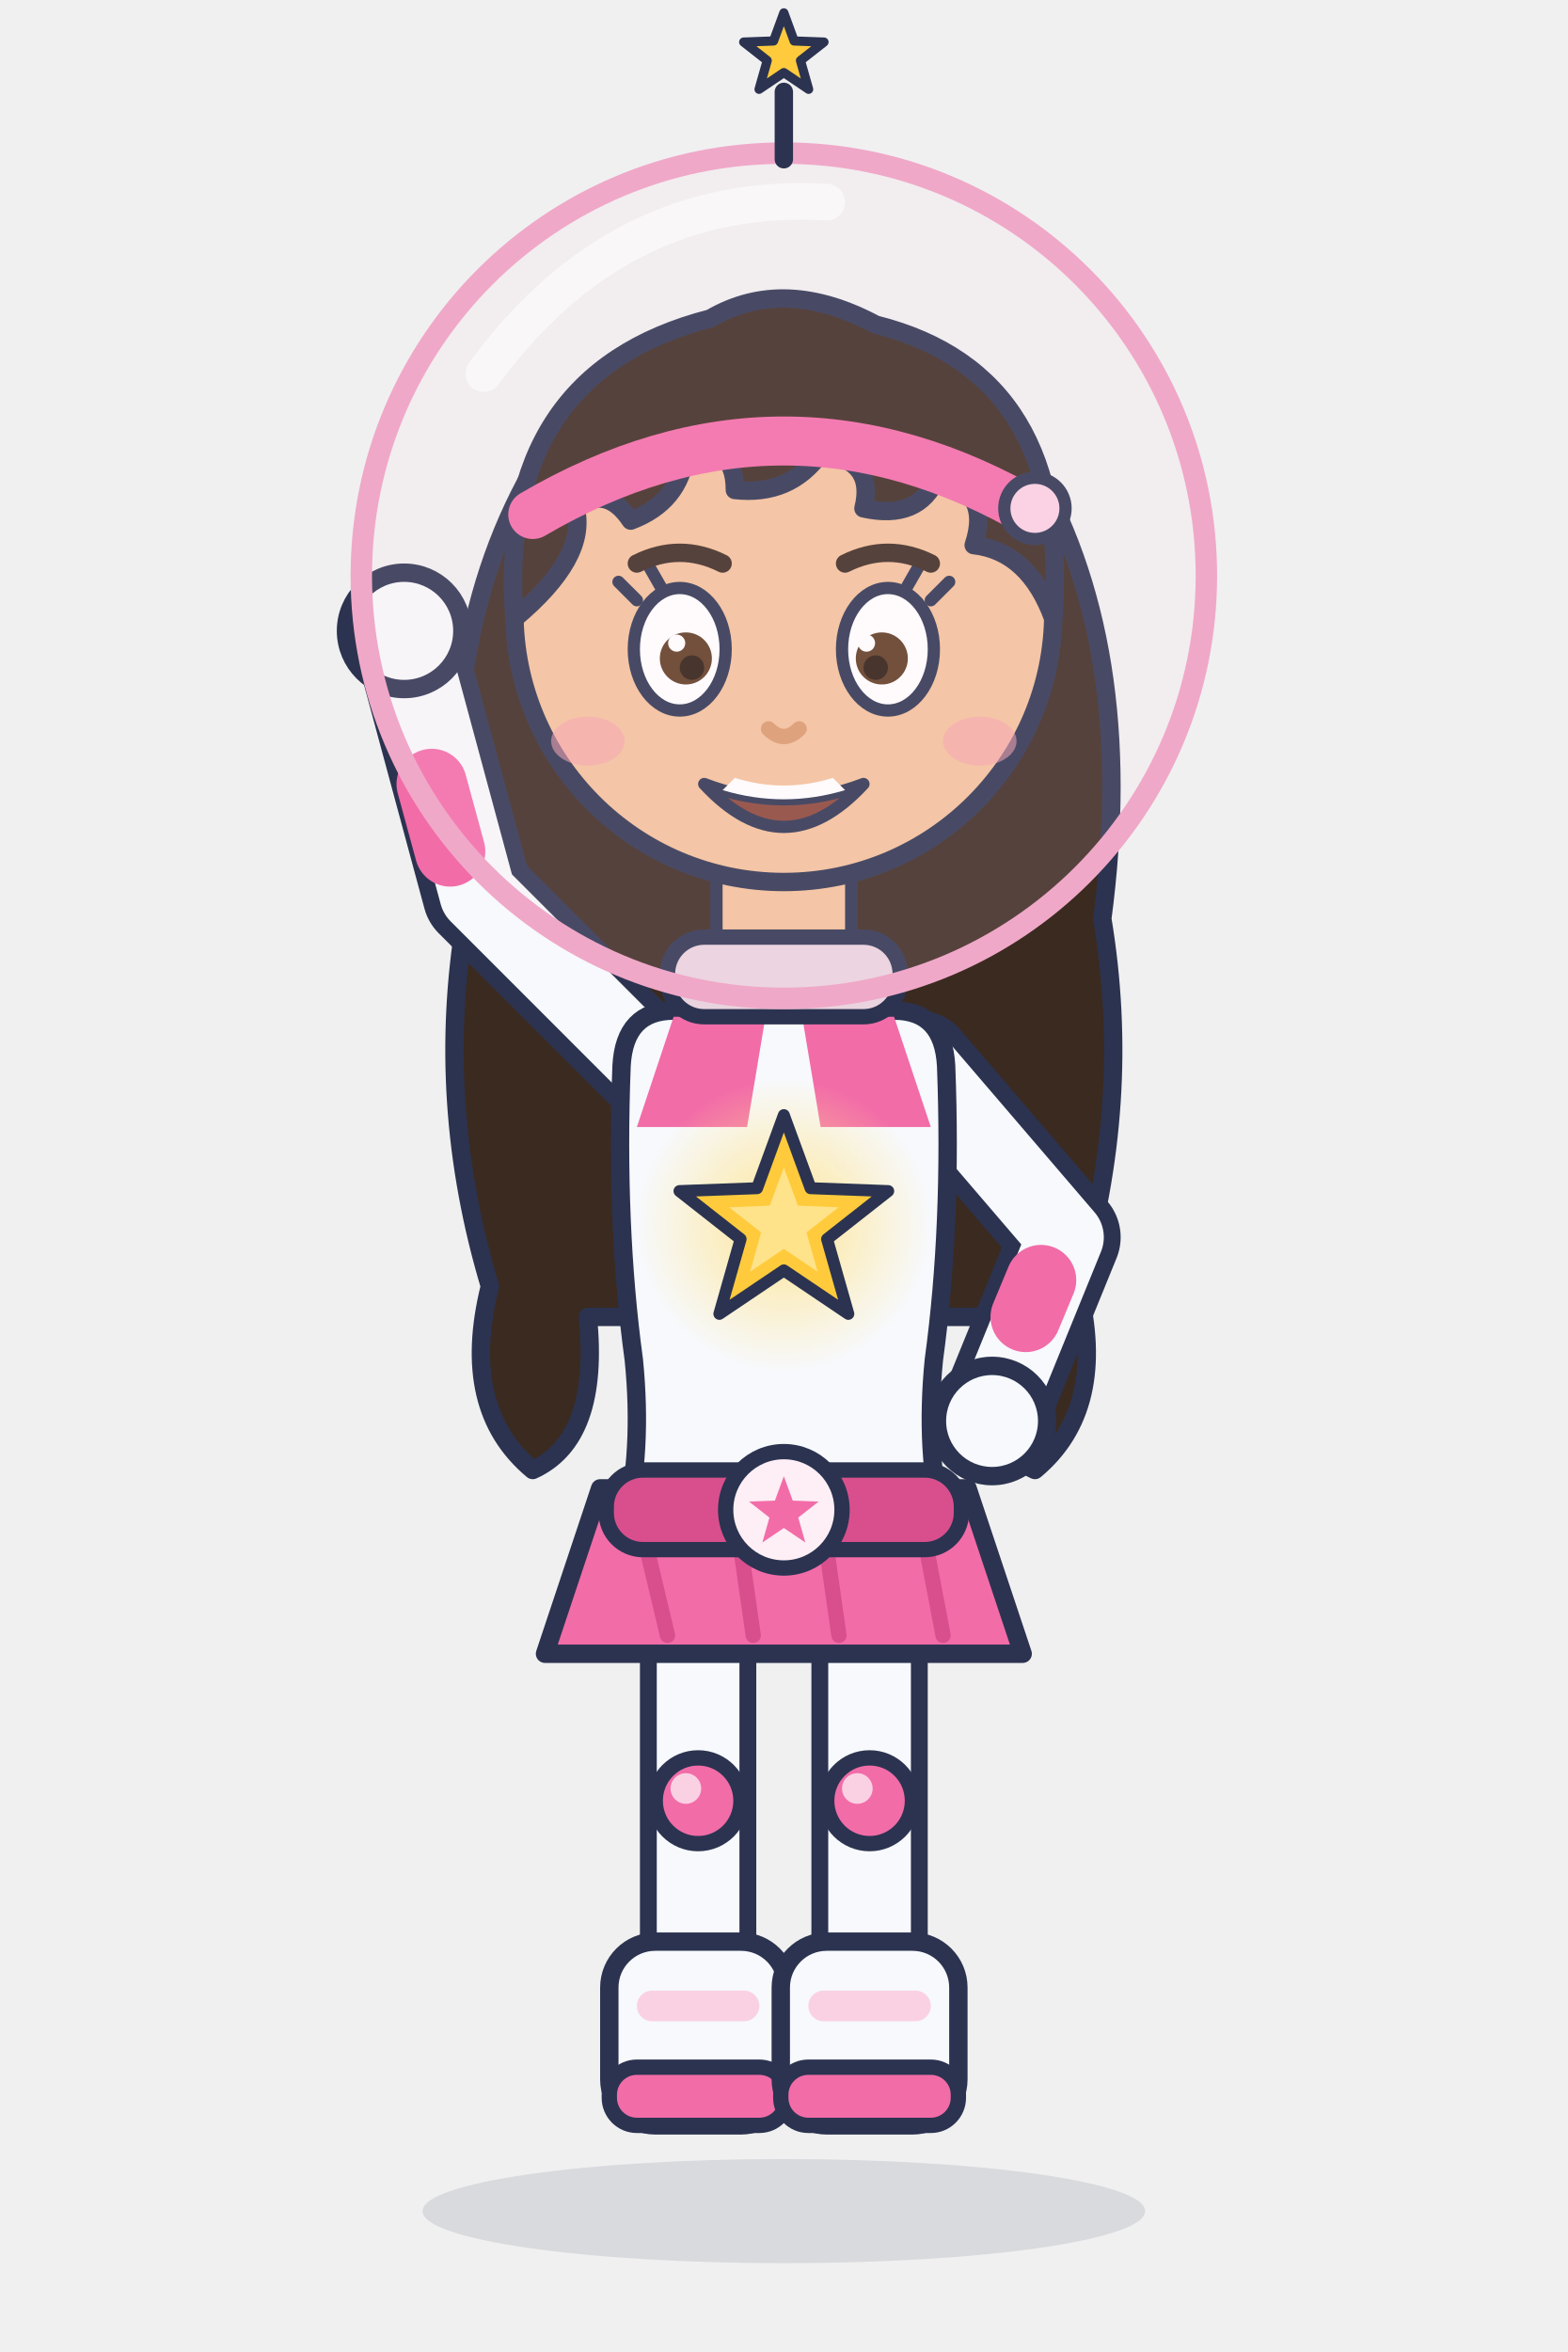
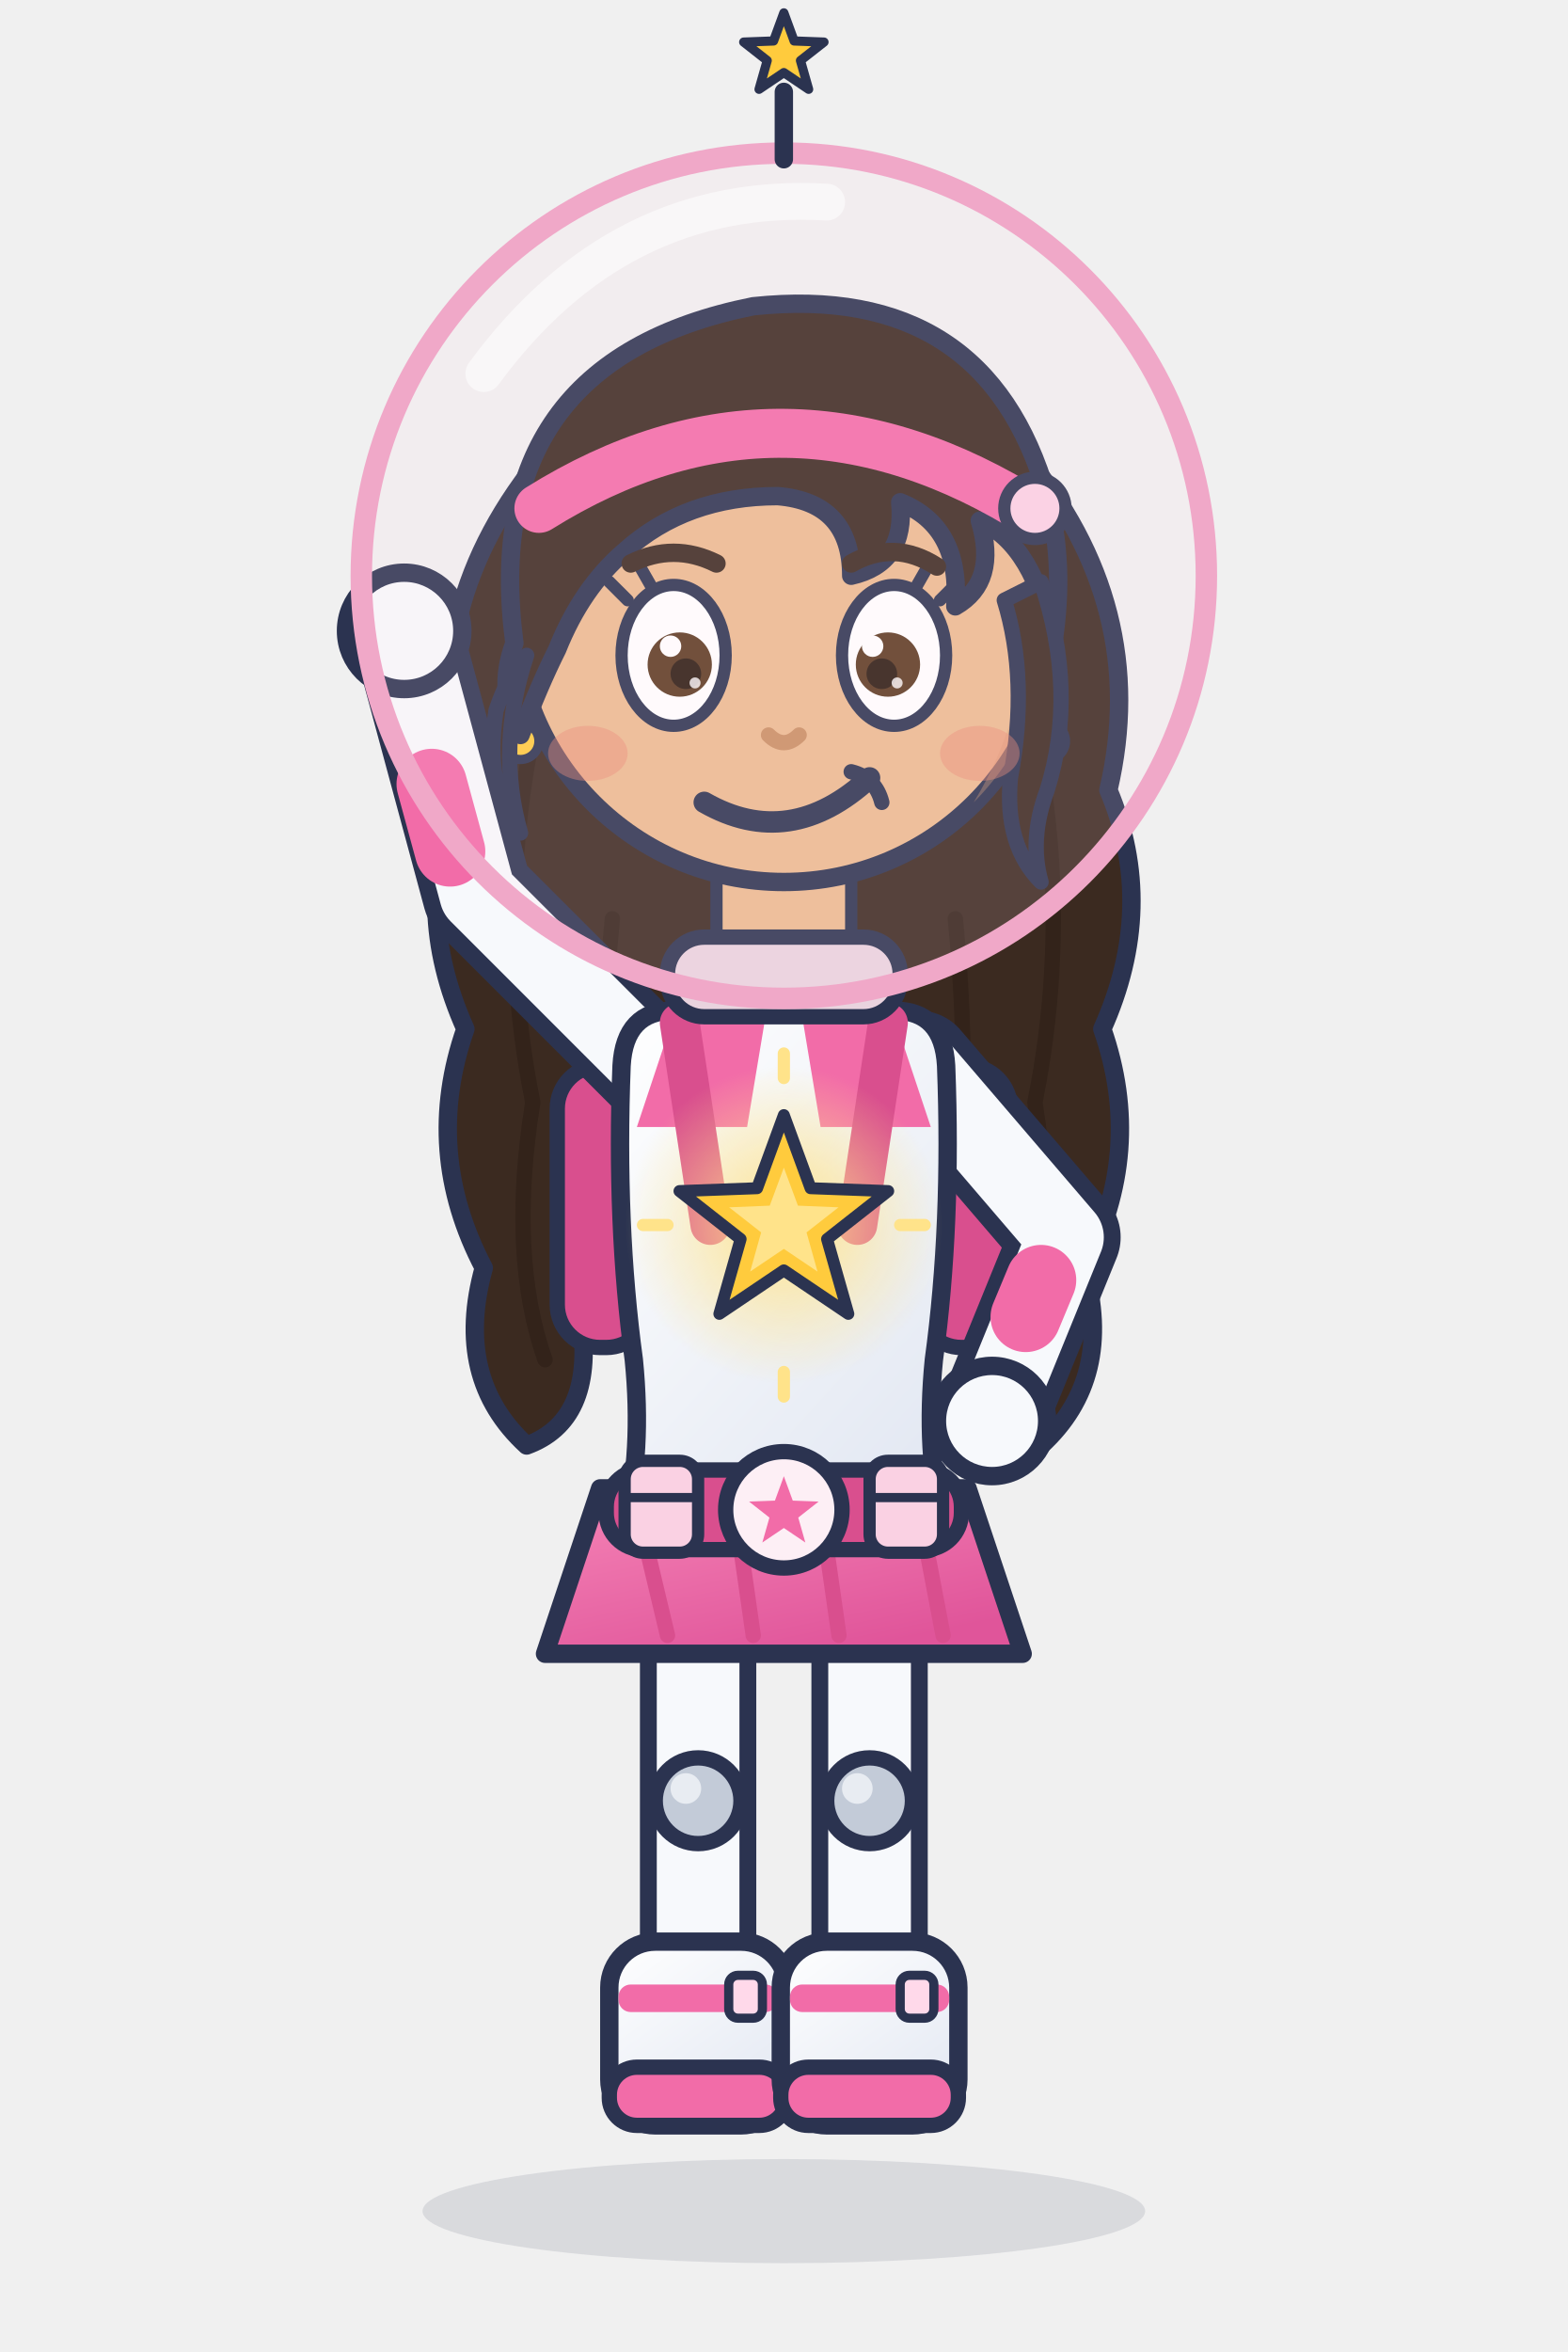
<svg xmlns="http://www.w3.org/2000/svg" viewBox="0 0 512 768" width="512" height="768">
  <defs>
-     <radialGradient id="brillo_estrella" cx="50%" cy="50%" r="50%">
-       <stop offset="0%" stop-color="#FFE38A" stop-opacity="0.9" />
+     <radialGradient id="brillo_estrella_n" cx="50%" cy="50%" r="50%">
+       <stop offset="0%" stop-color="#FFE38A" stop-opacity="0.95" />
      <stop offset="100%" stop-color="#FFE38A" stop-opacity="0" />
    </radialGradient>
+     <linearGradient id="traje_blanco_n" x1="0" y1="0" x2="0.7" y2="1">
+       <stop offset="0%" stop-color="#FFFFFF" />
+       <stop offset="100%" stop-color="#E4E9F3" />
+     </linearGradient>
+     <linearGradient id="rosa_n" x1="0" y1="0" x2="0.6" y2="1">
+       <stop offset="0%" stop-color="#F685B7" />
+       <stop offset="100%" stop-color="#E0559A" />
+     </linearGradient>
  </defs>
  <ellipse cx="256" cy="722" rx="118" ry="17" fill="#2B3350" opacity="0.12" />
-   <path d="M 176 150 Q 140 210 152 300 Q 142 360 160 420 Q 150 460 174 480 Q 196 470 192 430            L 320 430 Q 316 470 338 480 Q 362 460 352 420 Q 370 360 360 300 Q 372 210 336 150 Z" fill="#3B2A20" stroke="#2B3350" stroke-width="6" stroke-linejoin="round" />
+   <path d="M 178 148 Q 136 198 150 258 Q 134 296 152 336 Q 138 376 158 414 Q 148 450 172 472 Q 194 464 190 432 L 322 432 Q 318 464 340 472 Q 364 450 354 414 Q 374 376 360 336 Q 378 296 362 258 Q 376 198 334 148 Z" fill="#3B2A20" stroke="#2B3350" stroke-width="6" stroke-linejoin="round" />
+   <g fill="none" stroke="#2B1D15" stroke-width="5" stroke-linecap="round" opacity="0.55">
+     <path d="M 174 240 Q 162 300 174 360 Q 166 410 178 444" />
+     <path d="M 338 240 Q 350 300 338 360 Q 346 410 334 444" />
+     <path d="M 200 300 Q 194 360 202 420" />
+     <path d="M 312 300 Q 318 360 310 420" />
+   </g>
+   <rect x="182" y="348" width="30" height="92" rx="14" fill="#D94F8E" stroke="#2B3350" stroke-width="5" />
+   <rect x="300" y="348" width="30" height="92" rx="14" fill="#D94F8E" stroke="#2B3350" stroke-width="5" />
  <g stroke-linecap="round" stroke-linejoin="round" fill="none">
    <path d="M 212 348 L 156 292 L 136 218" stroke="#2B3350" stroke-width="36" />
    <path d="M 212 348 L 156 292 L 136 218" stroke="#F7F9FC" stroke-width="25" />
    <path d="M 147 278 L 141 256" stroke="#F26CA8" stroke-width="23" />
  </g>
  <circle cx="132" cy="206" r="19" fill="#F7F9FC" stroke="#2B3350" stroke-width="6" />
  <g stroke-linecap="round" stroke-linejoin="round" fill="none">
    <path d="M 300 348 L 348 404 L 326 458" stroke="#2B3350" stroke-width="36" />
    <path d="M 300 348 L 348 404 L 326 458" stroke="#F7F9FC" stroke-width="25" />
    <path d="M 340 418 L 335 430" stroke="#F26CA8" stroke-width="23" />
  </g>
  <circle cx="324" cy="464" r="18" fill="#F7F9FC" stroke="#2B3350" stroke-width="6" />
  <g stroke-linecap="round" fill="none">
    <path d="M 228 510 L 228 640" stroke="#2B3350" stroke-width="38" />
    <path d="M 228 510 L 228 640" stroke="#F7F9FC" stroke-width="27" />
    <path d="M 284 510 L 284 640" stroke="#2B3350" stroke-width="38" />
    <path d="M 284 510 L 284 640" stroke="#F7F9FC" stroke-width="27" />
  </g>
-   <circle cx="228" cy="588" r="14" fill="#F26CA8" stroke="#2B3350" stroke-width="5" />
-   <circle cx="284" cy="588" r="14" fill="#F26CA8" stroke="#2B3350" stroke-width="5" />
-   <circle cx="224" cy="584" r="5" fill="#FAD1E3" />
-   <circle cx="280" cy="584" r="5" fill="#FAD1E3" />
+   <circle cx="228" cy="588" r="14" fill="#C3CBD8" stroke="#2B3350" stroke-width="5" />
+   <circle cx="284" cy="588" r="14" fill="#C3CBD8" stroke="#2B3350" stroke-width="5" />
+   <circle cx="224" cy="584" r="5" fill="#E8ECF2" />
+   <circle cx="280" cy="584" r="5" fill="#E8ECF2" />
  <g>
-     <rect x="199" y="634" width="58" height="60" rx="15" fill="#F7F9FC" stroke="#2B3350" stroke-width="6" />
+     <rect x="199" y="634" width="58" height="60" rx="15" fill="url(#traje_blanco_n)" stroke="#2B3350" stroke-width="6" />
    <rect x="199" y="675" width="58" height="19" rx="9" fill="#F26CA8" stroke="#2B3350" stroke-width="5" />
-     <rect x="208" y="650" width="40" height="10" rx="5" fill="#FAD1E3" />
-     <rect x="255" y="634" width="58" height="60" rx="15" fill="#F7F9FC" stroke="#2B3350" stroke-width="6" />
+     <rect x="202" y="648" width="52" height="9" rx="4" fill="#F26CA8" />
+     <rect x="238" y="645" width="11" height="14" rx="3" fill="#FFD9EA" stroke="#2B3350" stroke-width="3" />
+     <rect x="255" y="634" width="58" height="60" rx="15" fill="url(#traje_blanco_n)" stroke="#2B3350" stroke-width="6" />
    <rect x="255" y="675" width="58" height="19" rx="9" fill="#F26CA8" stroke="#2B3350" stroke-width="5" />
-     <rect x="264" y="650" width="40" height="10" rx="5" fill="#FAD1E3" />
+     <rect x="258" y="648" width="52" height="9" rx="4" fill="#F26CA8" />
+     <rect x="294" y="645" width="11" height="14" rx="3" fill="#FFD9EA" stroke="#2B3350" stroke-width="3" />
  </g>
-   <path d="M 196 486 L 316 486 L 334 540 L 178 540 Z" fill="#F26CA8" stroke="#2B3350" stroke-width="6" stroke-linejoin="round" />
+   <path d="M 196 486 L 316 486 L 334 540 L 178 540 Z" fill="url(#rosa_n)" stroke="#2B3350" stroke-width="6" stroke-linejoin="round" />
  <path d="M 208 492 L 218 534 M 240 492 L 246 534 M 268 492 L 274 534 M 300 492 L 308 534" fill="none" stroke="#D94F8E" stroke-width="5" stroke-linecap="round" />
-   <path d="M 220 330 L 292 330 Q 308 330 309 348 Q 311 400 305 444 Q 302 474 308 498 L 204 498 Q 210 474 207 444 Q 201 400 203 348 Q 204 330 220 330 Z" fill="#F7F9FC" stroke="#2B3350" stroke-width="6" />
+   <path d="M 220 330 L 292 330 Q 308 330 309 348 Q 311 400 305 444 Q 302 474 308 498 L 204 498 Q 210 474 207 444 Q 201 400 203 348 Q 204 330 220 330 Z" fill="url(#traje_blanco_n)" stroke="#2B3350" stroke-width="6" />
  <path d="M 220 332 L 250 332 L 244 368 L 208 368 Z" fill="#F26CA8" />
  <path d="M 292 332 L 262 332 L 268 368 L 304 368 Z" fill="#F26CA8" />
-   <circle cx="256" cy="400" r="48" fill="url(#brillo_estrella)" />
+   <path d="M 222 334 L 232 400" fill="none" stroke="#D94F8E" stroke-width="13" stroke-linecap="round" />
+   <path d="M 290 334 L 280 400" fill="none" stroke="#D94F8E" stroke-width="13" stroke-linecap="round" />
+   <circle cx="256" cy="400" r="52" fill="url(#brillo_estrella_n)" />
  <g transform="translate(256,400) scale(0.78)">
    <polygon points="0,-46 11.2,-15.4 43.7,-14.2 18.1,5.9 27,37.2 0,19 -27,37.2 -18.1,5.9 -43.7,-14.2 -11.2,-15.4" fill="#FFCB3D" stroke="#2B3350" stroke-width="5" stroke-linejoin="round" />
    <polygon points="0,-24 5.9,-8.1 22.9,-7.4 9.5,3.1 14.1,19.5 0,10 -14.1,19.5 -9.5,3.1 -22.9,-7.4 -5.9,-8.1" fill="#FFE38A" />
  </g>
+   <g stroke="#FFE38A" stroke-width="4" stroke-linecap="round">
+     <line x1="256" y1="352" x2="256" y2="344" />
+     <line x1="256" y1="448" x2="256" y2="456" />
+     <line x1="210" y1="400" x2="218" y2="400" />
+     <line x1="294" y1="400" x2="302" y2="400" />
+   </g>
  <rect x="198" y="480" width="116" height="26" rx="12" fill="#D94F8E" stroke="#2B3350" stroke-width="5" />
+   <rect x="204" y="477" width="24" height="30" rx="6" fill="#FAD1E3" stroke="#2B3350" stroke-width="4" />
+   <rect x="284" y="477" width="24" height="30" rx="6" fill="#FAD1E3" stroke="#2B3350" stroke-width="4" />
+   <line x1="204" y1="489" x2="228" y2="489" stroke="#2B3350" stroke-width="3" />
+   <line x1="284" y1="489" x2="308" y2="489" stroke="#2B3350" stroke-width="3" />
  <circle cx="256" cy="493" r="19" fill="#FDEFF5" stroke="#2B3350" stroke-width="5" />
  <g transform="translate(256,494) scale(0.26)">
    <polygon points="0,-46 11.2,-15.4 43.7,-14.2 18.1,5.9 27,37.2 0,19 -27,37.2 -18.1,5.9 -43.7,-14.2 -11.2,-15.4" fill="#F26CA8" />
  </g>
-   <rect x="234" y="270" width="44" height="44" rx="10" fill="#F2C29B" stroke="#2B3350" stroke-width="4" />
+   <rect x="234" y="270" width="44" height="44" rx="10" fill="#EBBB90" stroke="#2B3350" stroke-width="4" />
+   <rect x="234" y="272" width="44" height="12" rx="6" fill="#D79E6F" opacity="0.5" />
  <rect x="218" y="306" width="76" height="26" rx="12" fill="#E9D3DE" stroke="#2B3350" stroke-width="5" />
-   <circle cx="256" cy="200" r="88" fill="#F2C29B" stroke="#2B3350" stroke-width="6" />
-   <path d="M 168 202 Q 162 122 232 104 Q 256 90 286 106 Q 350 122 344 202            Q 336 180 318 178 Q 324 160 306 156 Q 300 170 282 166 Q 286 150 268 148 Q 258 162 240 160            Q 240 144 224 148 Q 222 164 206 170 Q 198 158 188 166 Q 192 182 168 202 Z" fill="#3B2A20" stroke="#2B3350" stroke-width="6" stroke-linejoin="round" />
-   <path d="M 174 168 Q 256 120 338 168" fill="none" stroke="#F26CA8" stroke-width="16" stroke-linecap="round" />
+   <circle cx="256" cy="200" r="88" fill="#EBBB90" stroke="#2B3350" stroke-width="6" />
+   <path d="M 318 138 A 88 88 0 0 1 318 262 A 119 119 0 0 0 318 138 Z" fill="#D79E6F" opacity="0.35" />
+   <circle cx="170" cy="242" r="6" fill="#FFCB3D" stroke="#2B3350" stroke-width="3" />
+   <circle cx="342" cy="242" r="6" fill="#FFCB3D" stroke="#2B3350" stroke-width="3" />
+   <path d="M 168 210 Q 156 118 246 100 Q 322 92 342 162 Q 348 184 344 210            Q 338 178 320 170 Q 326 190 312 198 Q 314 172 294 164 Q 296 184 278 188 Q 278 164 254 162            Q 224 162 204 180 Q 190 192 182 212 Q 176 224 170 240 Q 162 226 168 210 Z" fill="#3B2A20" stroke="#2B3350" stroke-width="6" stroke-linejoin="round" />
+   <path d="M 340 190 Q 352 226 342 258 Q 336 274 340 288 Q 328 276 330 254 Q 336 222 328 196 Z" fill="#3B2A20" stroke="#2B3350" stroke-width="5" stroke-linejoin="round" />
+   <path d="M 172 214 Q 162 244 170 272 Q 158 258 162 232 Q 166 220 172 214 Z" fill="#3B2A20" stroke="#2B3350" stroke-width="5" stroke-linejoin="round" />
+   <path d="M 176 166 Q 256 116 338 168" fill="none" stroke="#F26CA8" stroke-width="16" stroke-linecap="round" />
  <circle cx="338" cy="166" r="10" fill="#FAD1E3" stroke="#2B3350" stroke-width="4" />
-   <ellipse cx="222" cy="212" rx="15" ry="20" fill="#FFFFFF" stroke="#2B3350" stroke-width="4" />
-   <ellipse cx="290" cy="212" rx="15" ry="20" fill="#FFFFFF" stroke="#2B3350" stroke-width="4" />
-   <circle cx="224" cy="215" r="8.5" fill="#5B3A21" />
-   <circle cx="288" cy="215" r="8.5" fill="#5B3A21" />
-   <circle cx="226" cy="218" r="4" fill="#2B1B10" />
-   <circle cx="286" cy="218" r="4" fill="#2B1B10" />
-   <circle cx="221" cy="210" r="2.8" fill="#FFFFFF" />
-   <circle cx="283" cy="210" r="2.8" fill="#FFFFFF" />
+   <ellipse cx="220" cy="214" rx="17" ry="23" fill="#FFFFFF" stroke="#2B3350" stroke-width="4" />
+   <ellipse cx="292" cy="214" rx="17" ry="23" fill="#FFFFFF" stroke="#2B3350" stroke-width="4" />
+   <circle cx="222" cy="217" r="10.5" fill="#5B3A21" />
+   <circle cx="290" cy="217" r="10.5" fill="#5B3A21" />
+   <circle cx="224" cy="220" r="5" fill="#2B1B10" />
+   <circle cx="288" cy="220" r="5" fill="#2B1B10" />
+   <circle cx="219" cy="211" r="3.5" fill="#FFFFFF" />
+   <circle cx="285" cy="211" r="3.5" fill="#FFFFFF" />
+   <circle cx="227" cy="223" r="1.8" fill="#FFFFFF" opacity="0.8" />
+   <circle cx="293" cy="223" r="1.8" fill="#FFFFFF" opacity="0.8" />
  <g stroke="#2B3350" stroke-width="4" stroke-linecap="round">
-     <line x1="208" y1="196" x2="202" y2="190" />
-     <line x1="216" y1="192" x2="212" y2="185" />
-     <line x1="304" y1="196" x2="310" y2="190" />
-     <line x1="296" y1="192" x2="300" y2="185" />
+     <line x1="205" y1="196" x2="199" y2="190" />
+     <line x1="213" y1="192" x2="209" y2="185" />
+     <line x1="307" y1="196" x2="313" y2="190" />
+     <line x1="299" y1="192" x2="303" y2="185" />
  </g>
-   <path d="M 208 184 Q 222 177 236 184" fill="none" stroke="#3B2A20" stroke-width="6" stroke-linecap="round" />
-   <path d="M 276 184 Q 290 177 304 184" fill="none" stroke="#3B2A20" stroke-width="6" stroke-linecap="round" />
-   <path d="M 251 238 Q 256 243 261 238" fill="none" stroke="#D99A6C" stroke-width="5" stroke-linecap="round" />
-   <path d="M 230 256 Q 256 284 282 256 Q 256 266 230 256 Z" fill="#8A4436" stroke="#2B3350" stroke-width="4" stroke-linejoin="round" />
-   <path d="M 236 258 Q 256 264 276 258 L 272 254 Q 256 259 240 254 Z" fill="#FFFFFF" />
-   <ellipse cx="192" cy="242" rx="12" ry="8" fill="#F79FAE" opacity="0.55" />
-   <ellipse cx="320" cy="242" rx="12" ry="8" fill="#F79FAE" opacity="0.55" />
+   <path d="M 206 184 Q 220 177 234 184" fill="none" stroke="#3B2A20" stroke-width="6" stroke-linecap="round" />
+   <path d="M 278 184 Q 292 176 306 185" fill="none" stroke="#3B2A20" stroke-width="6" stroke-linecap="round" />
+   <path d="M 251 240 Q 256 245 261 240" fill="none" stroke="#C98F63" stroke-width="5" stroke-linecap="round" />
+   <path d="M 230 262 Q 258 278 284 254" fill="none" stroke="#2B3350" stroke-width="7" stroke-linecap="round" />
+   <path d="M 278 252 Q 286 254 288 262" fill="none" stroke="#2B3350" stroke-width="5" stroke-linecap="round" />
+   <ellipse cx="192" cy="246" rx="13" ry="9" fill="#E8836F" opacity="0.4" />
+   <ellipse cx="320" cy="246" rx="13" ry="9" fill="#E8836F" opacity="0.4" />
  <circle cx="256" cy="188" r="138" fill="#FFD9EA" fill-opacity="0.14" stroke="#F0A8C8" stroke-width="7" />
  <path d="M 158 122 Q 202 62 270 66" fill="none" stroke="#FFFFFF" stroke-width="12" stroke-linecap="round" opacity="0.55" />
  <line x1="256" y1="52" x2="256" y2="30" stroke="#2B3350" stroke-width="6" stroke-linecap="round" />
  <g transform="translate(256,18) scale(0.30)">
    <polygon points="0,-46 11.2,-15.4 43.7,-14.2 18.1,5.9 27,37.2 0,19 -27,37.2 -18.1,5.9 -43.7,-14.2 -11.2,-15.4" fill="#FFCB3D" stroke="#2B3350" stroke-width="10" stroke-linejoin="round" />
  </g>
</svg>
